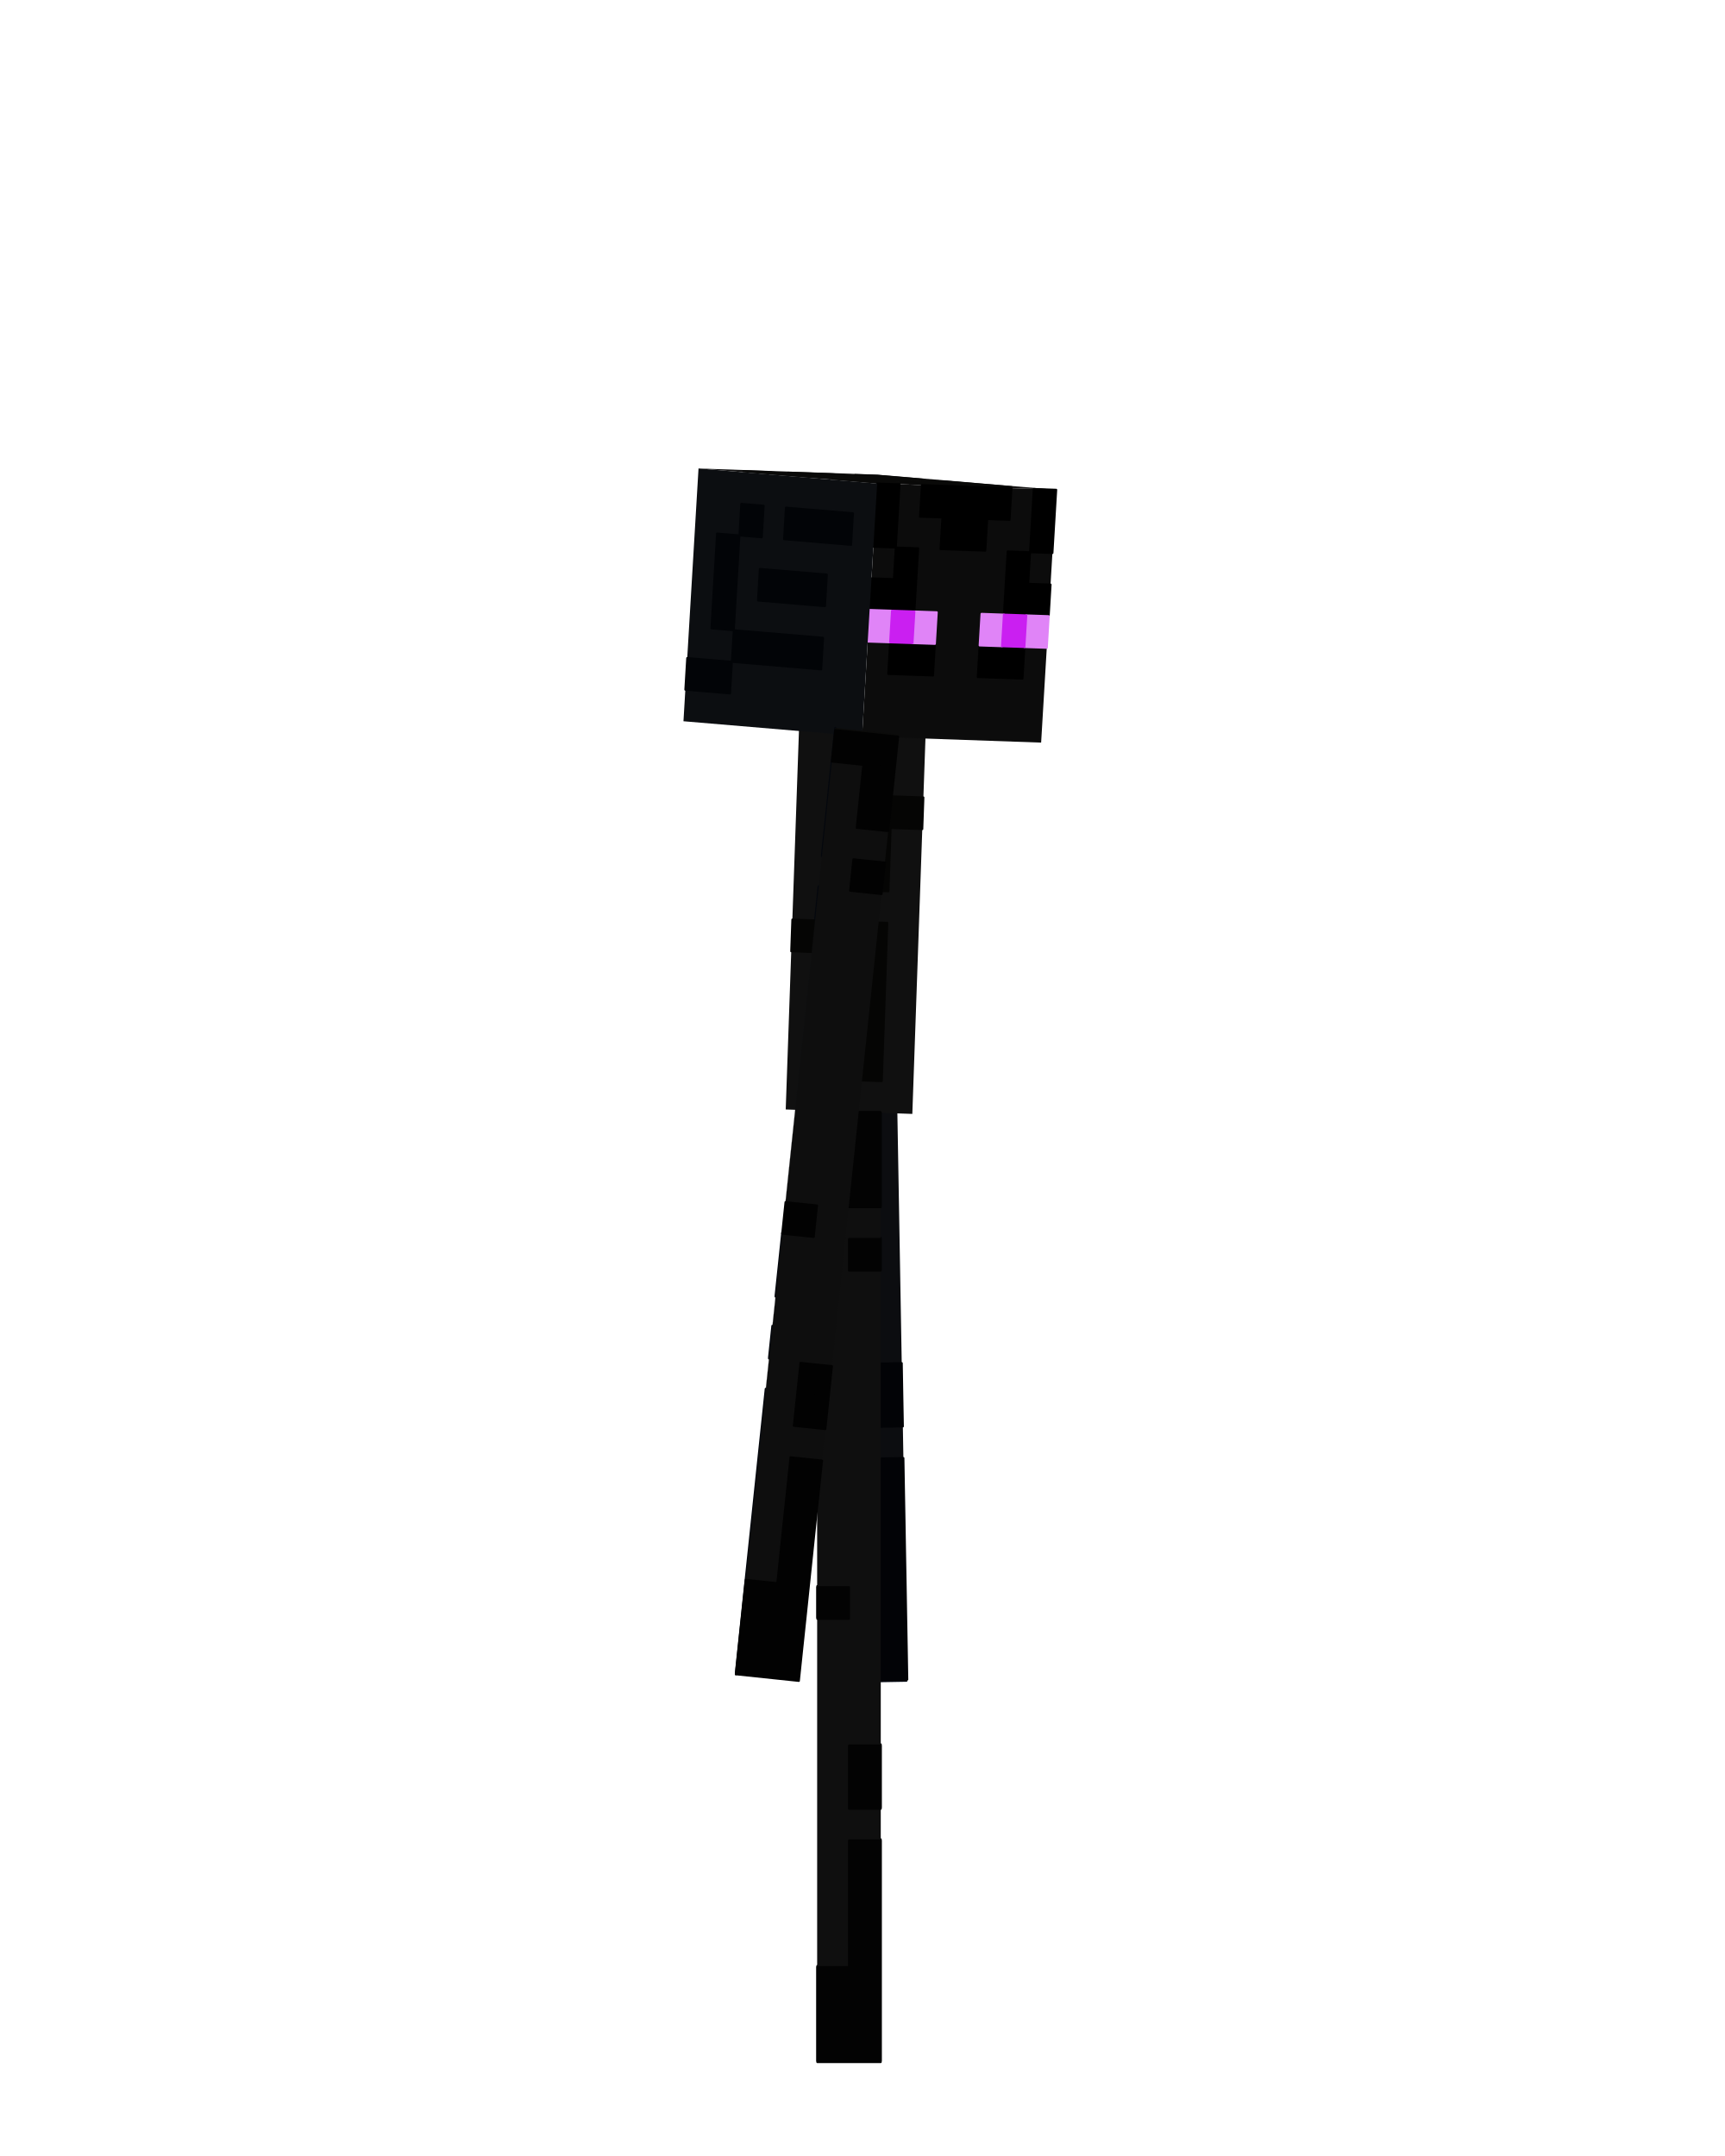
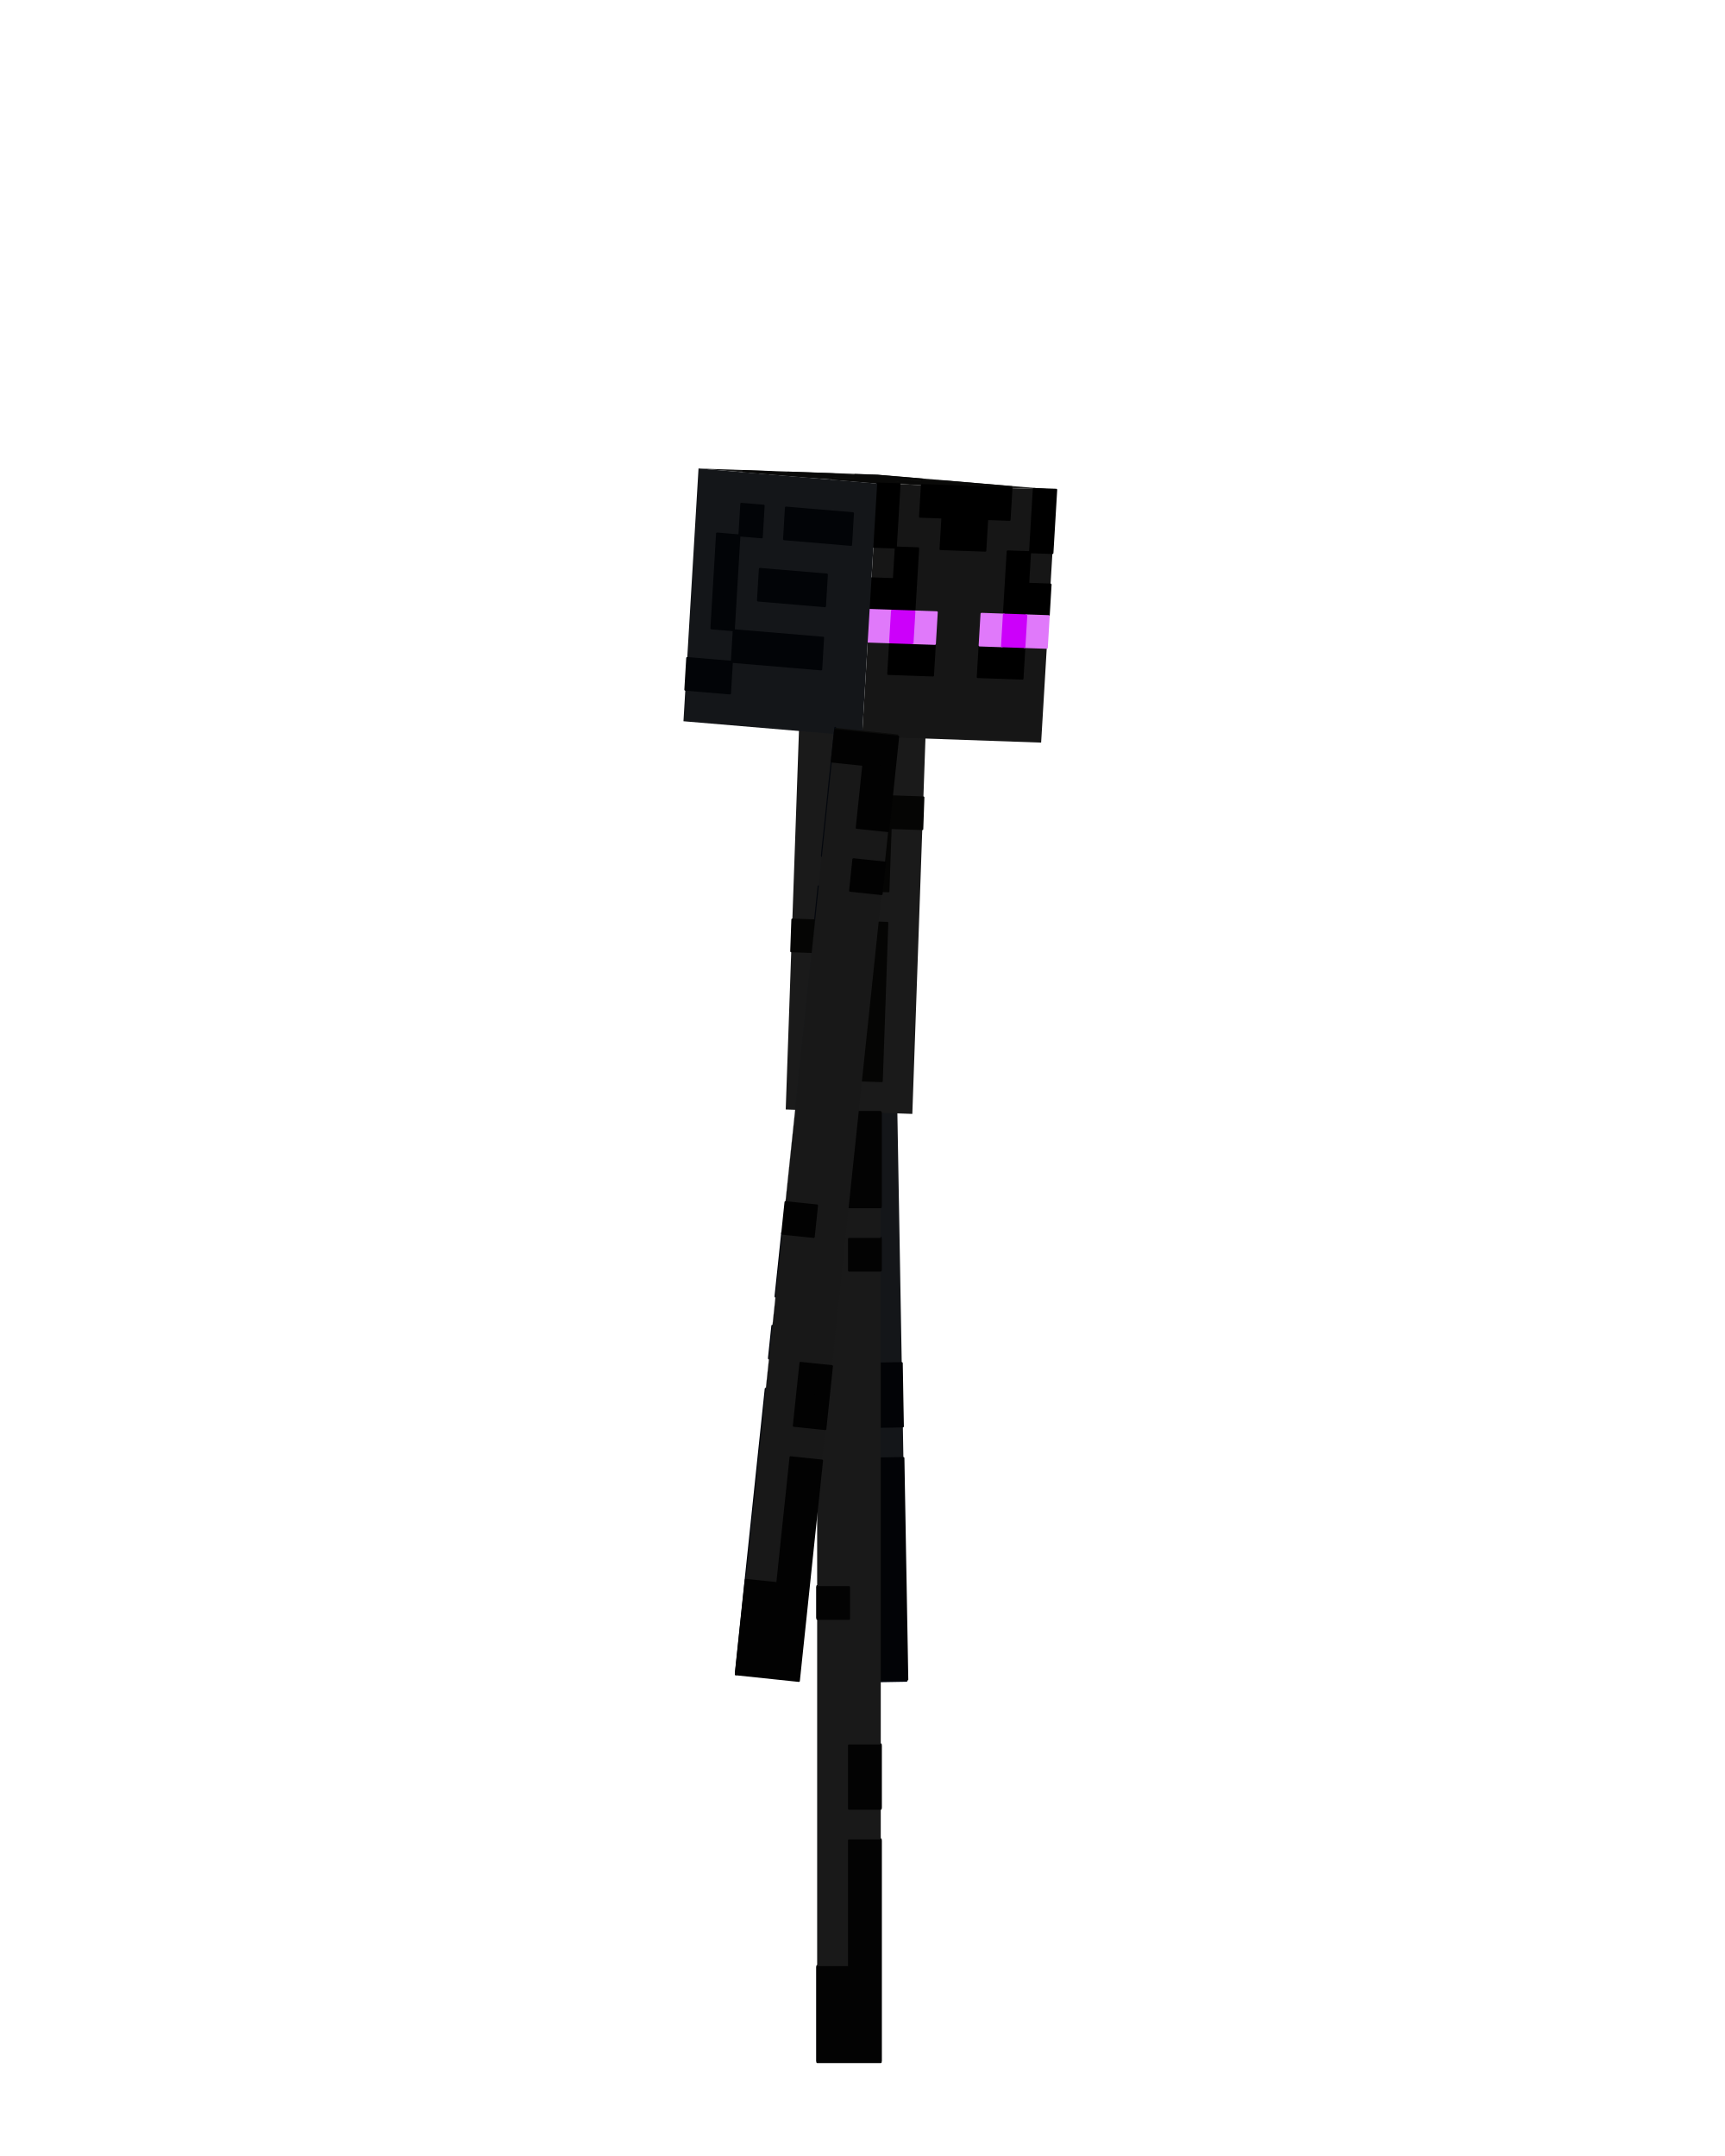
<svg xmlns="http://www.w3.org/2000/svg" viewBox="0 0 512 640" width="512" height="640" role="img" aria-labelledby="walk-8-title">
  <g id="enderman">
    <g id="arm-left" aria-label="Left arm">
      <g class="face" data-face="back">
-         <path fill="#0c1019" d="M245.54 217.76L245.56 217.11L250.49 498.89L250.47 499.55Z" />
+         <path fill="#11161e" d="M245.54 217.76L245.56 217.11L250.49 498.89L250.47 499.55Z" />
        <path fill="#050a12" stroke="#050a12" stroke-width=".6" stroke-linejoin="round" d="M245.54 217.76L245.56 217.11L245.73 226.5L245.71 227.16ZM245.71 227.16L245.73 226.5L245.89 235.89L245.87 236.55ZM245.88 236.22L245.89 235.89L246.06 245.29L246.05 245.61ZM246.05 245.61L246.06 245.29L246.22 254.68L246.21 255.01ZM246.37 264.4L246.39 264.07L246.55 273.46L246.54 273.79ZM248.18 367.72L248.19 367.39L248.36 376.79L248.35 377.11ZM248.35 377.11L248.36 376.79L248.52 386.18L248.51 386.51ZM248.66 396.23L248.67 395.9L248.84 405.29L248.83 405.62ZM248.99 415.01L249.01 414.36L249.18 423.75L249.16 424.41ZM249.16 424.41L249.17 424.08L249.33 433.47L249.32 433.8ZM249.32 433.8L249.33 433.47L249.5 442.86L249.48 443.19ZM249.48 443.19L249.51 442.54L249.67 451.93L249.65 452.58ZM249.65 452.58L249.67 451.93L249.84 461.32L249.81 461.98ZM249.81 461.98L249.84 461.32L250 470.71L249.98 471.37ZM249.98 471.37L250 470.71L250.16 480.11L250.14 480.76ZM250.14 480.76L250.16 480.11L250.33 489.5L250.31 490.16ZM250.31 490.16L250.33 489.5L250.49 498.89L250.47 499.55Z" />
      </g>
      <g class="face" data-face="bottom">
        <path fill="#050912" d="M269.29 498.57L269.27 499.22L250.47 499.55L250.49 498.89Z" />
      </g>
      <g class="face" data-face="nx">
-         <path fill="#0c0d10" d="M245.56 217.11L264.36 216.78L269.29 498.57L250.49 498.89Z" />
+         <path fill="#141619" d="M245.56 217.11L264.36 216.78L269.29 498.57L250.49 498.89Z" />
        <path fill="#020306" stroke="#020306" stroke-width=".6" stroke-linejoin="round" d="M245.56 217.11L264.36 216.78L264.53 226.17L245.73 226.5ZM255.13 226.34L264.53 226.17L264.69 235.57L255.29 235.73ZM255.29 235.73L264.69 235.57L264.85 244.96L255.46 245.12ZM255.62 254.52L265.02 254.35L265.18 263.74L255.78 263.91ZM248.03 358L257.43 357.84L257.59 367.23L248.19 367.39ZM258.25 404.8L267.65 404.64L267.81 414.03L258.41 414.19ZM258.41 414.19L267.81 414.03L267.98 423.42L258.58 423.59ZM258.74 432.98L268.14 432.82L268.3 442.21L258.91 442.37ZM258.91 442.37L268.3 442.21L268.47 451.6L259.07 451.77ZM259.07 451.77L268.47 451.6L268.63 460.99L259.23 461.16ZM259.23 461.16L268.63 460.99L268.8 470.39L259.4 470.55ZM250 470.71L268.8 470.39L268.96 479.78L250.16 480.11ZM250.16 480.11L268.96 479.78L269.13 489.17L250.33 489.5ZM250.33 489.5L269.13 489.17L269.29 498.57L250.49 498.89Z" />
      </g>
    </g>
    <g id="leg-left" aria-label="Left leg">
      <g class="face" data-face="bottom">
        <path fill="#050912" d="M261.4 611.79L261.4 612.12L242.6 612.12L242.6 611.79Z" />
      </g>
      <g class="face" data-face="nx">
-         <path fill="#0c0d10" d="M242.6 329.84L261.4 329.84L261.4 611.79L242.6 611.79Z" />
+         <path fill="#141619" d="M242.6 329.84L261.4 329.84L261.4 611.79L242.6 611.79Z" />
        <path fill="#020306" stroke="#020306" stroke-width=".6" stroke-linejoin="round" d="M242.6 329.84L261.4 329.84L261.4 339.23L242.6 339.23ZM252 339.23L261.4 339.23L261.4 348.63L252 348.63ZM252 348.63L261.4 348.63L261.4 358.03L252 358.03ZM252 367.43L261.4 367.43L261.4 376.83L252 376.83ZM242.6 470.81L252 470.81L252 480.21L242.6 480.21ZM252 517.81L261.4 517.81L261.4 527.21L252 527.21ZM252 527.21L261.4 527.21L261.4 536.6L252 536.6ZM252 546L261.4 546L261.4 555.4L252 555.4ZM252 555.4L261.4 555.4L261.4 564.8L252 564.8ZM252 564.8L261.4 564.8L261.4 574.2L252 574.2ZM252 574.2L261.4 574.2L261.4 583.6L252 583.6ZM242.6 583.6L261.4 583.6L261.4 593L242.6 593ZM242.6 593L261.4 593L261.4 602.39L242.6 602.39ZM242.6 602.39L261.4 602.39L261.4 611.79L242.6 611.79Z" />
      </g>
    </g>
    <g id="torso" aria-label="Torso">
      <g class="face" data-face="nx">
-         <path fill="#101010" d="M237.15 216.61L274.73 217.92L270.79 330.66L233.21 329.34Z" />
+         <path fill="#1a1a1a" d="M237.15 216.61L274.73 217.92L270.79 330.66L233.21 329.34Z" />
        <path fill="#050504" stroke="#050504" stroke-width=".6" stroke-linejoin="round" d="M255.28 236.06L274.07 236.71L273.74 246.11L254.95 245.45ZM254.95 245.45L264.35 245.78L264.02 255.17L254.62 254.85ZM245.23 254.52L264.02 255.17L263.69 264.57L244.9 263.91ZM235.18 272.98L263.36 273.96L263.03 283.36L234.85 282.37ZM253.64 283.03L263.03 283.36L262.71 292.75L253.31 292.42ZM253.31 292.42L262.71 292.75L262.38 302.15L252.98 301.82ZM243.59 301.49L262.38 302.15L262.05 311.54L243.26 310.88ZM252.66 311.21L262.05 311.54L261.72 320.93L252.33 320.61Z" />
      </g>
    </g>
    <g id="head" aria-label="Head">
      <g class="face" data-face="top">
-         <path fill="#151414" d="M207.33 139.06L260.48 140.91L313.49 145.39L260.35 143.54Z" />
+         <path fill="#1e1e1d" d="M207.33 139.06L260.48 140.91L313.49 145.39L260.35 143.54Z" />
        <path fill="#090908" stroke="#090908" stroke-width=".6" stroke-linejoin="round" d="M220.6 139.85L227.25 140.08L233.87 140.64L227.23 140.41ZM233.89 140.31L247.18 140.78L253.8 141.34L240.52 140.87ZM253.82 141.01L260.46 141.24L267.09 141.8L260.45 141.57ZM227.23 140.41L233.87 140.64L240.5 141.2L233.86 140.97ZM240.52 140.87L247.16 141.11L253.79 141.67L247.14 141.43ZM260.45 141.57L267.09 141.8L273.72 142.36L267.07 142.13ZM233.86 140.97L240.5 141.2L247.13 141.76L240.49 141.53ZM253.79 141.67L260.43 141.9L267.06 142.46L260.41 142.23ZM253.77 141.99L260.41 142.23L267.04 142.78L260.4 142.55ZM273.7 142.69L280.34 142.92L286.97 143.48L280.33 143.25ZM247.11 142.09L253.76 142.32L260.38 142.88L253.74 142.65ZM267.04 142.78L273.68 143.02L280.31 143.58L273.67 143.34ZM280.33 143.25L286.97 143.48L293.6 144.04L286.95 143.81ZM253.74 142.65L260.38 142.88L267.01 143.44L260.37 143.21ZM267.03 143.11L280.31 143.58L286.94 144.14L273.65 143.67ZM286.95 143.81L293.6 144.04L300.22 144.6L293.58 144.37Z" />
      </g>
      <g class="face" data-face="front">
-         <path fill="#0c0c0c" d="M260.35 143.54L313.49 145.39L309.02 220.44L255.87 218.58Z" />
+         <path fill="#161616" d="M260.35 143.54L313.49 145.39L309.02 220.44L255.87 218.58Z" />
        <path fill="#000000" stroke="#000000" stroke-width=".6" stroke-linejoin="round" d="M260.35 143.54L266.99 143.77L266.44 153.15L259.79 152.92ZM273.64 144L300.21 144.93L299.65 154.31L273.08 153.38ZM306.85 145.16L313.49 145.39L312.93 154.77L306.29 154.54ZM259.79 152.92L266.44 153.15L265.88 162.53L259.23 162.3ZM279.72 153.61L293.01 154.08L292.45 163.46L279.16 162.99ZM306.29 154.54L312.93 154.77L312.37 164.15L305.73 163.92ZM265.88 162.53L272.52 162.76L271.96 172.14L265.32 171.91ZM299.09 163.69L305.73 163.92L305.17 173.3L298.53 173.07ZM258.67 171.68L271.96 172.14L271.4 181.52L258.11 181.06ZM298.53 173.07L311.82 173.53L311.26 182.91L297.97 182.45ZM264.2 190.67L277.48 191.13L276.92 200.51L263.64 200.05ZM290.77 191.6L304.05 192.06L303.49 201.44L290.21 200.98Z" />
-         <path fill="#e084f7" stroke="#e084f7" stroke-width=".6" stroke-linejoin="round" d="M258.11 181.06L264.76 181.29L264.2 190.67L257.55 190.44ZM271.4 181.52L278.04 181.75L277.48 191.13L270.84 190.9ZM291.33 182.22L297.97 182.45L297.41 191.83L290.77 191.6ZM304.61 182.68L311.26 182.91L310.7 192.29L304.05 192.06Z" />
-         <path fill="#ca1ff1" stroke="#ca1ff1" stroke-width=".6" stroke-linejoin="round" d="M264.76 181.29L271.4 181.52L270.84 190.9L264.2 190.67ZM297.97 182.45L304.61 182.68L304.05 192.06L297.41 191.83Z" />
+         <path fill="#e079fa" stroke="#e079fa" stroke-width=".6" stroke-linejoin="round" d="M258.11 181.06L264.76 181.29L264.2 190.67L257.55 190.44ZM271.4 181.52L278.04 181.75L277.48 191.13L270.84 190.9ZM291.33 182.22L297.97 182.45L297.41 191.83L290.77 191.6ZM304.61 182.68L311.26 182.91L310.7 192.29L304.05 192.06Z" />
+         <path fill="#cc00fa" stroke="#cc00fa" stroke-width=".6" stroke-linejoin="round" d="M264.76 181.29L271.4 181.52L270.84 190.9L264.2 190.67ZM297.97 182.45L304.61 182.68L304.05 192.06L297.41 191.83Z" />
      </g>
      <g class="face" data-face="nx">
-         <path fill="#0c0e11" d="M207.33 139.06L260.35 143.54L255.87 218.58L202.86 214.1Z" />
+         <path fill="#141619" d="M207.33 139.06L260.35 143.54L255.87 218.58L202.86 214.1Z" />
        <path fill="#020407" stroke="#020407" stroke-width=".6" stroke-linejoin="round" d="M220.03 149.56L226.66 150.12L226.1 159.5L219.47 158.94ZM233.28 150.68L253.17 152.36L252.61 161.74L232.72 160.06ZM212.84 158.38L219.47 158.94L218.91 168.32L212.28 167.76ZM212.28 167.76L218.91 168.32L218.35 177.7L211.72 177.14ZM225.54 168.88L245.42 170.56L244.86 179.94L224.98 178.26ZM211.72 177.14L218.35 177.7L217.79 187.08L211.16 186.52ZM217.79 187.08L244.3 189.32L243.74 198.7L217.23 196.46ZM203.98 195.34L217.23 196.46L216.67 205.84L203.42 204.72Z" />
      </g>
    </g>
    <g id="leg-right" aria-label="Right leg">
      <g class="face" data-face="top">
        <path fill="#060605" d="M242.6 330.16L242.6 329.84L261.4 329.84L261.4 330.16Z" />
      </g>
      <g class="face" data-face="nx">
-         <path fill="#0f0f0f" d="M242.6 330.16L261.4 330.16L261.4 612.12L242.6 612.12Z" />
+         <path fill="#191919" d="M242.6 330.16L261.4 330.16L261.4 612.12L242.6 612.12Z" />
        <path fill="#030303" stroke="#030303" stroke-width=".6" stroke-linejoin="round" d="M242.6 330.16L261.4 330.16L261.4 339.56L242.6 339.56ZM252 339.56L261.4 339.56L261.4 348.96L252 348.96ZM252 348.96L261.4 348.96L261.4 358.36L252 358.36ZM252 367.76L261.4 367.76L261.4 377.16L252 377.16ZM242.6 471.14L252 471.14L252 480.54L242.6 480.54ZM252 518.14L261.4 518.14L261.4 527.53L252 527.53ZM252 527.53L261.4 527.53L261.4 536.93L252 536.93ZM252 546.33L261.4 546.33L261.4 555.73L252 555.73ZM252 555.73L261.4 555.73L261.4 565.13L252 565.13ZM252 565.13L261.4 565.13L261.4 574.53L252 574.53ZM252 574.53L261.4 574.53L261.4 583.93L252 583.93ZM242.6 583.93L261.4 583.93L261.4 593.32L242.6 593.32ZM242.6 593.32L261.4 593.32L261.4 602.72L242.6 602.72ZM242.6 602.72L261.4 602.72L261.4 612.12L242.6 612.12Z" />
      </g>
    </g>
    <g id="arm-right" aria-label="Right arm">
      <g class="face" data-face="back">
-         <path fill="#0c0f15" d="M247.91 216.06L247.89 216.72L218.41 497L218.44 496.35Z" />
+         <path fill="#12151c" d="M247.91 216.06L247.89 216.72L218.41 497L218.44 496.35Z" />
        <path fill="#04070d" stroke="#04070d" stroke-width=".6" stroke-linejoin="round" d="M247.91 216.06L247.89 216.72L246.9 226.06L246.93 225.4ZM246.93 225.4L246.9 226.06L245.92 235.4L245.94 234.75ZM245.93 235.08L245.92 235.4L244.94 244.75L244.95 244.42ZM244.95 244.42L244.94 244.75L243.96 254.09L243.97 253.76ZM242.98 263.1L242.97 263.43L241.99 272.77L242 272.45ZM232.18 365.87L232.17 366.2L231.19 375.54L231.2 375.22ZM231.2 375.22L231.19 375.54L230.2 384.89L230.21 384.56ZM229.24 393.57L229.23 393.9L228.25 403.25L228.26 402.92ZM227.28 412.26L227.26 412.92L226.27 422.26L226.3 421.6ZM226.3 421.6L226.28 421.93L225.3 431.27L225.31 430.95ZM225.31 430.95L225.3 431.27L224.32 440.62L224.33 440.29ZM224.33 440.29L224.31 440.94L223.33 450.29L223.35 449.63ZM223.35 449.63L223.33 450.29L222.34 459.63L222.37 458.97ZM222.37 458.97L222.34 459.63L221.36 468.97L221.38 468.32ZM221.38 468.32L221.36 468.97L220.38 478.32L220.4 477.66ZM220.4 477.66L220.38 478.32L219.4 487.66L219.42 487ZM219.42 487L219.4 487.66L218.41 497L218.44 496.35Z" />
      </g>
      <g class="face" data-face="top">
        <path fill="#0b0b0a" d="M247.89 216.72L247.91 216.06L266.61 218.03L266.58 218.68Z" />
      </g>
      <g class="face" data-face="nx">
-         <path fill="#0e0e0e" d="M247.89 216.72L266.58 218.68L237.11 498.97L218.41 497Z" />
+         <path fill="#181818" d="M247.89 216.72L266.58 218.68L237.11 498.97L218.41 497Z" />
        <path fill="#020202" stroke="#020202" stroke-width=".6" stroke-linejoin="round" d="M247.89 216.72L266.58 218.68L265.6 228.02L246.9 226.06ZM256.25 227.04L265.6 228.02L264.62 237.37L255.27 236.39ZM255.27 236.39L264.62 237.37L263.64 246.71L254.29 245.73ZM253.3 255.07L262.65 256.05L261.67 265.4L252.32 264.41ZM233.15 356.86L242.5 357.84L241.52 367.18L232.17 366.2ZM237.59 404.56L246.93 405.54L245.95 414.88L236.6 413.9ZM236.6 413.9L245.95 414.88L244.97 424.22L235.62 423.24ZM234.64 432.58L243.99 433.57L243.01 442.91L233.66 441.93ZM233.66 441.93L243.01 442.91L242.02 452.25L232.67 451.27ZM232.67 451.27L242.02 452.25L241.04 461.59L231.69 460.61ZM231.69 460.61L241.04 461.59L240.06 470.94L230.71 469.96ZM221.36 468.97L240.06 470.94L239.08 480.28L220.38 478.32ZM220.38 478.32L239.08 480.28L238.09 489.62L219.4 487.66ZM219.4 487.66L238.09 489.62L237.11 498.97L218.41 497Z" />
      </g>
    </g>
  </g>
</svg>
